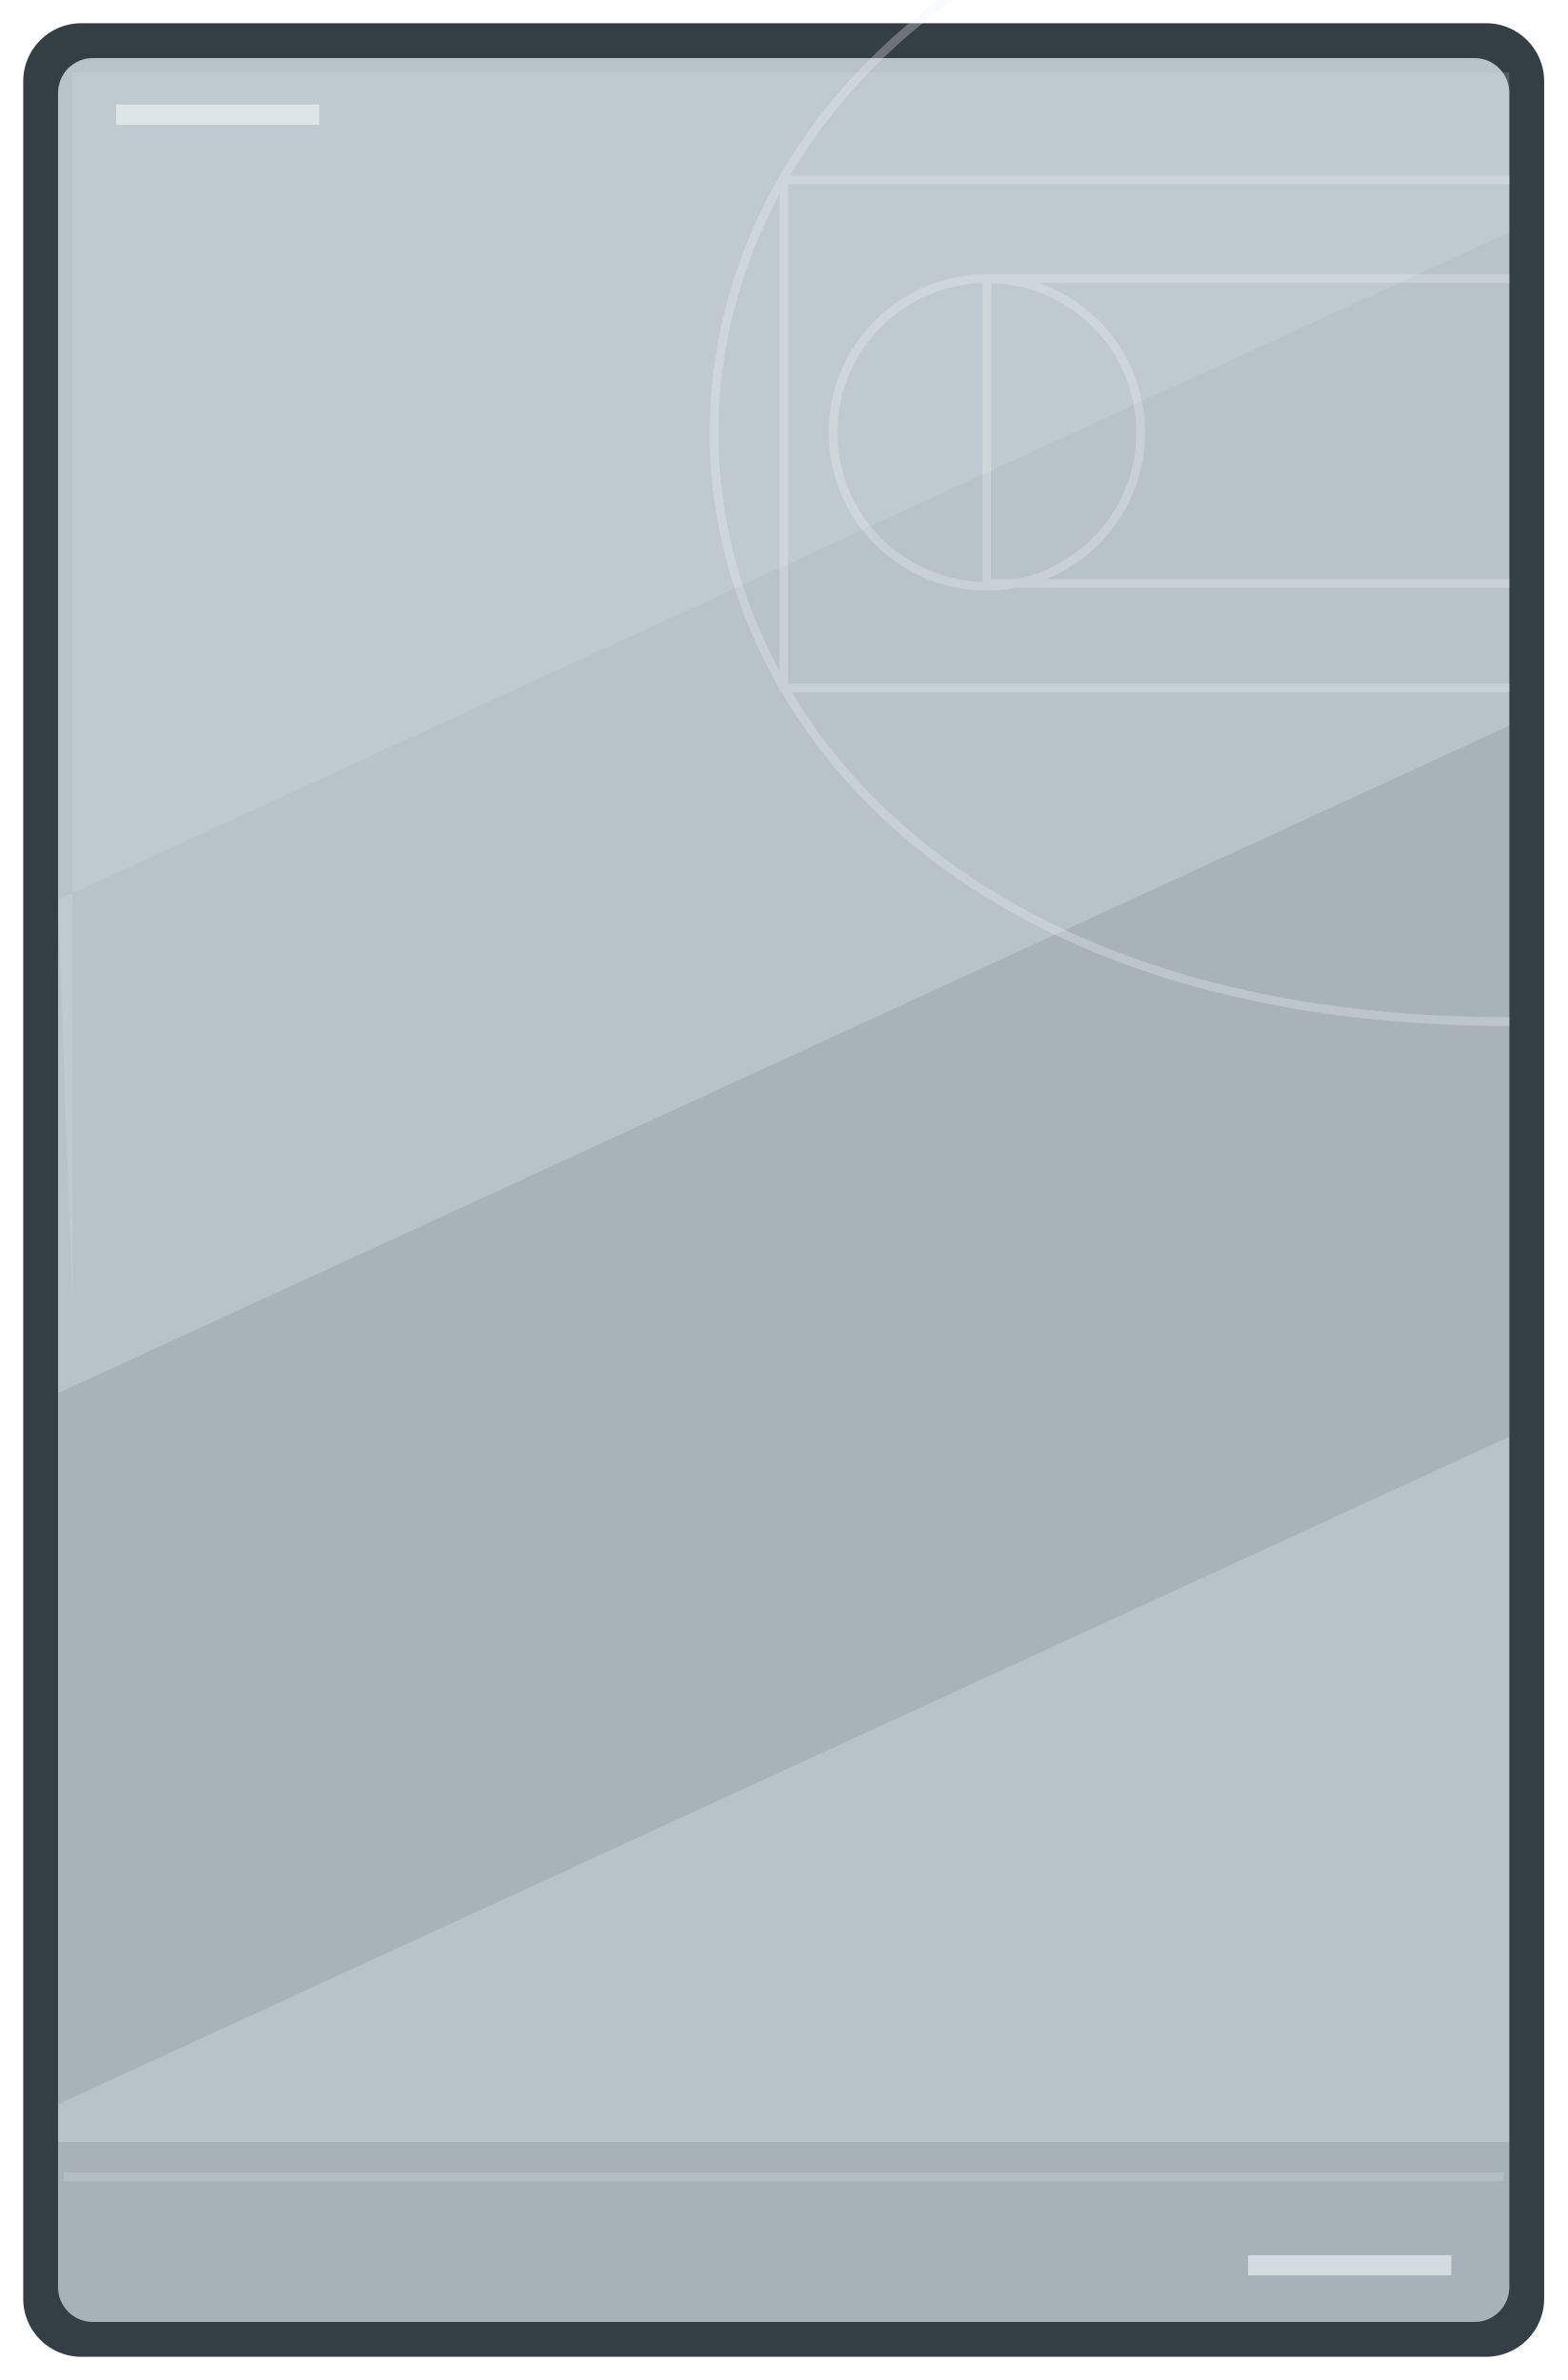
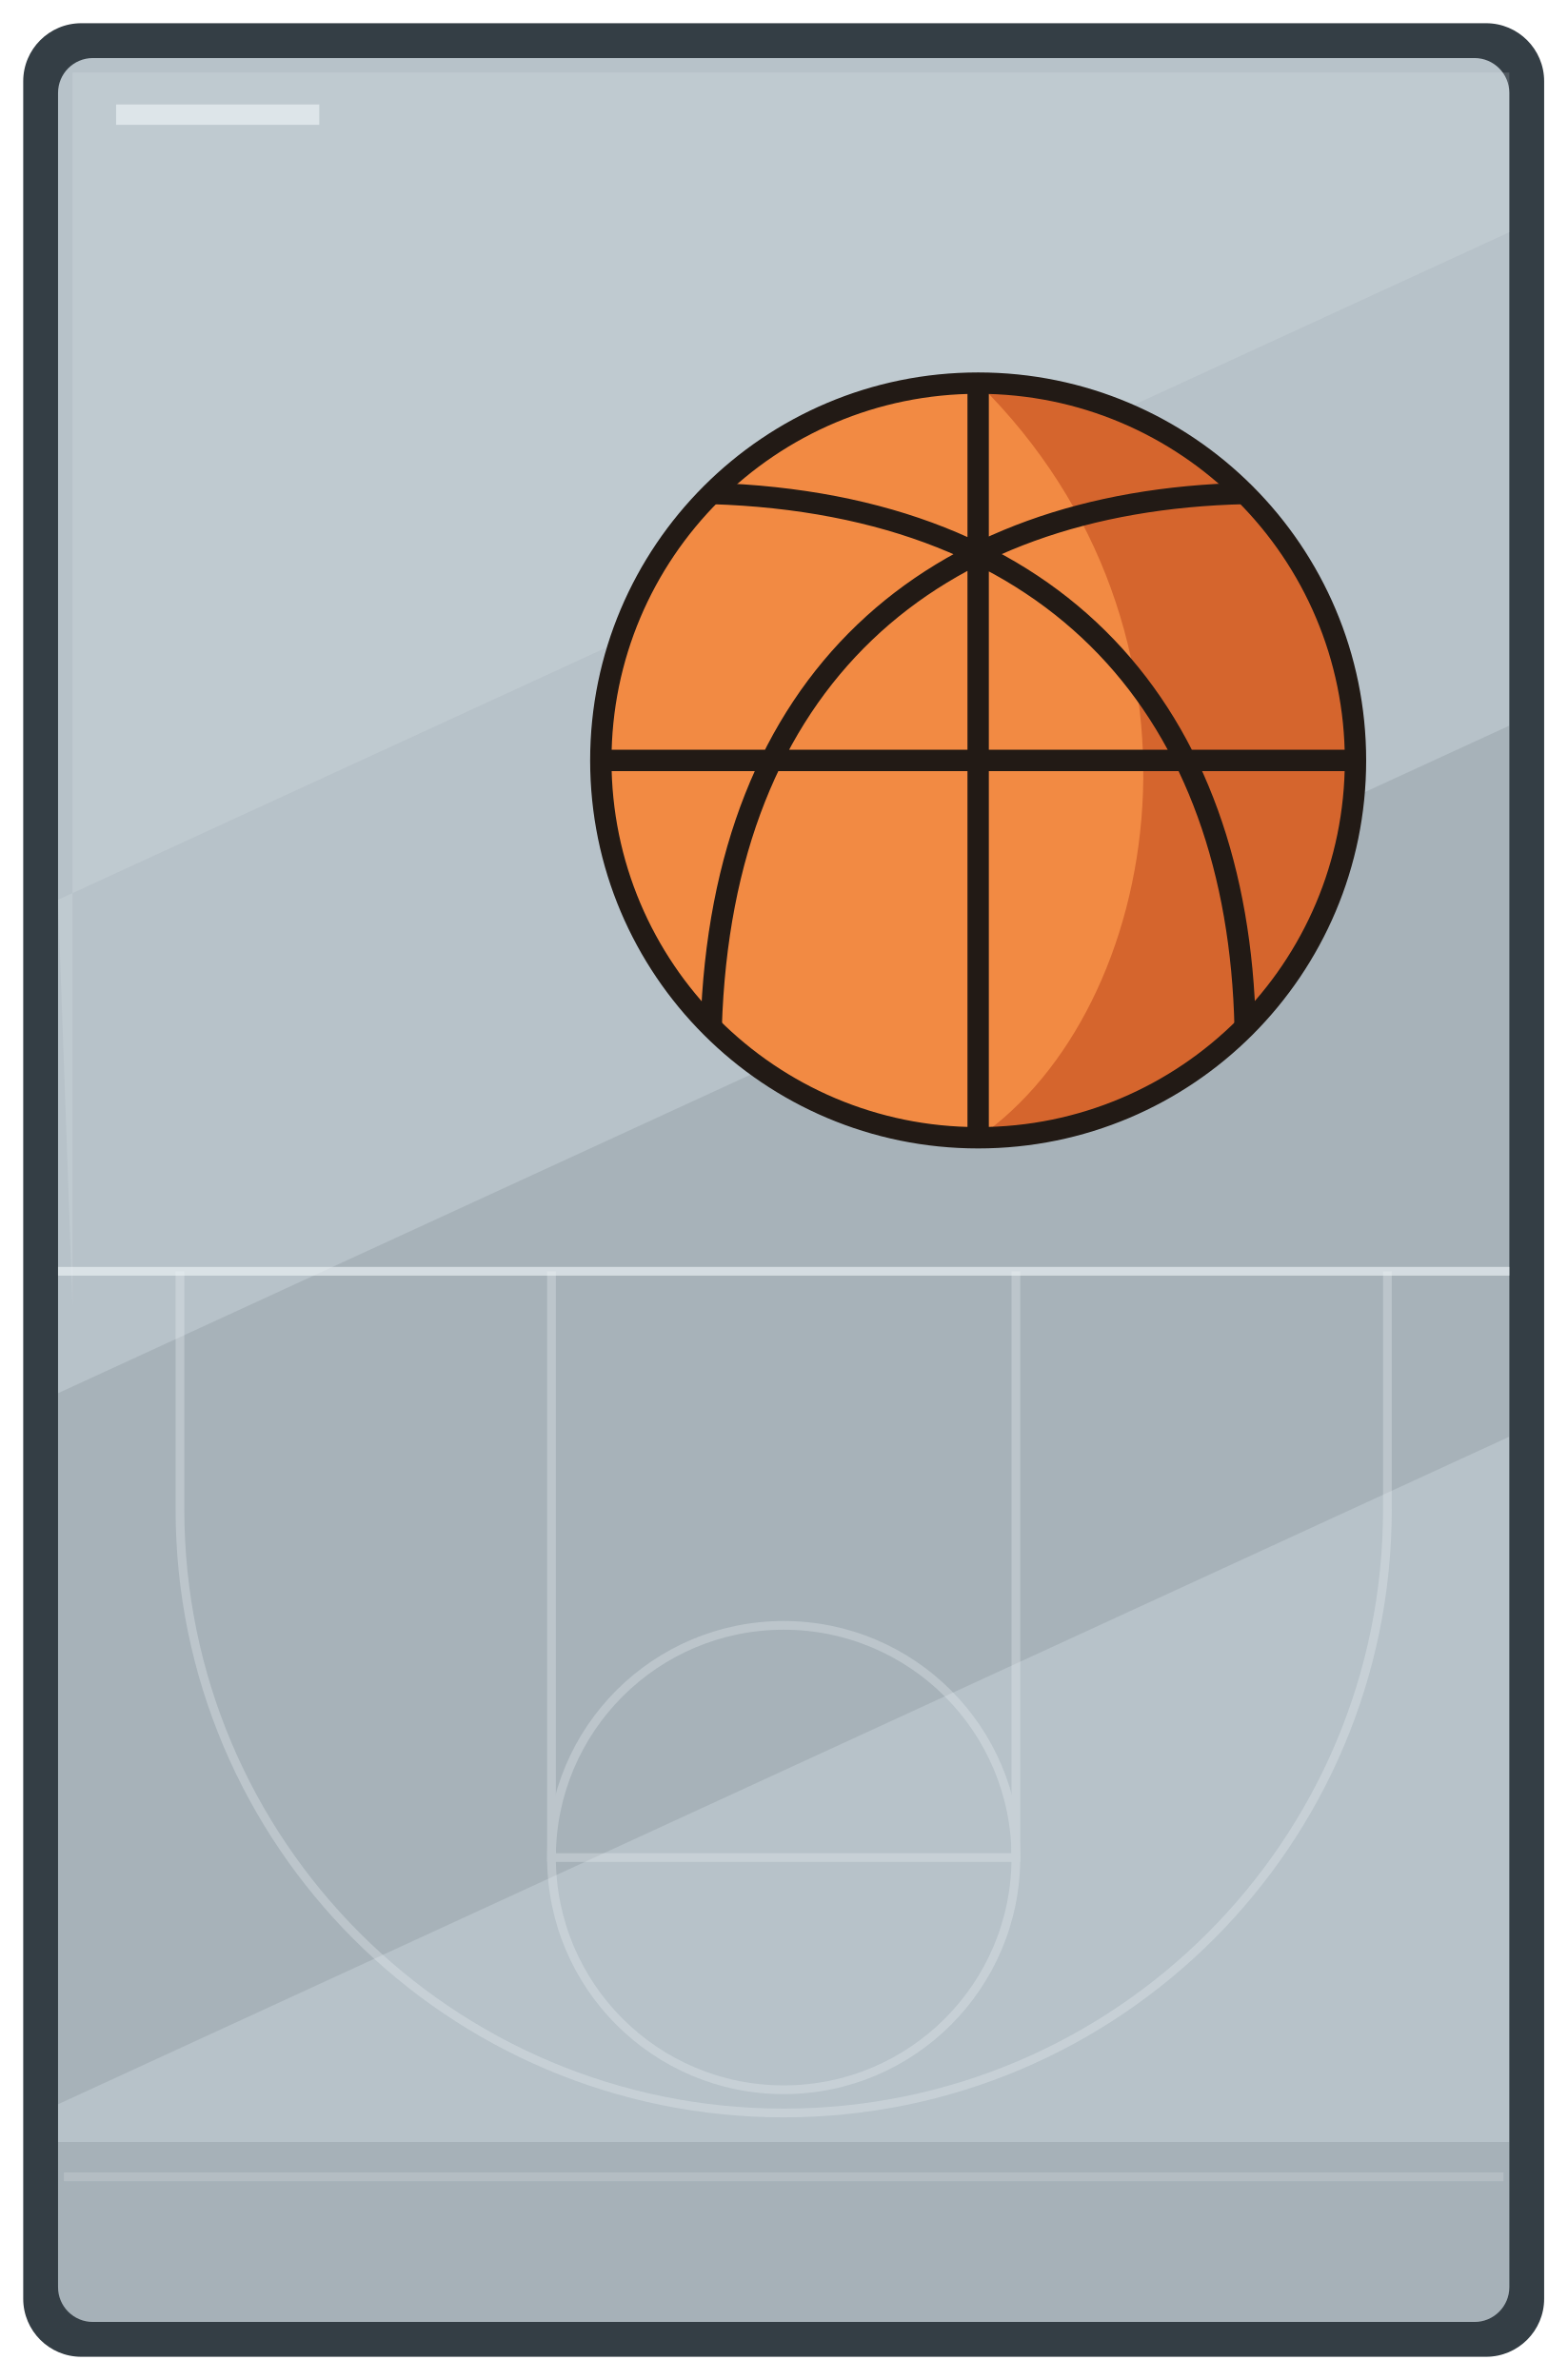
<svg xmlns="http://www.w3.org/2000/svg" width="540" height="820" viewBox="0 0 540 820">
  <rect x="8" y="8" width="524" height="804" rx="20" fill="#343e45" />
  <rect x="20" y="20" width="500" height="780" rx="12" fill="#b7c2c9" />
  <path d="M20 310 520 80V25H25V450Z" fill="#edf3f6" opacity=".16" />
  <path d="m20 480 500-230v245L20 725Z" fill="#343e45" opacity=".12" />
  <g fill="none" stroke="#edf3f6" stroke-width="3" opacity=".3">
-     <path d="M520 62H270v175h250M520 96H340v105h180" />
-     <circle cx="340" cy="149" r="53" />
-     <path d="M520 352c-191 0-274-107-274-203S329-54 520-54" />
+     <path d="M190 438V640H350V438" />
+     <circle cx="270" cy="640" r="80" />
+     <path d="M62 438V520A208 208 0 0 0 478 520V438" />
    <path d="M22 750h496" />
  </g>
+   <path d="M20 438h500" stroke="#edf3f6" stroke-width="3" opacity=".65" />
+   <g transform="translate(189.8302 114.8302) scale(1.226415)">
+     <circle cx="120" cy="120" r="106" fill="#f28a43" />
+     <path d="M120 14a106 106 0 0 1 0 212c52-36 71-142 0-212Z" fill="#d5652d" />
+     <g fill="none" stroke="#221a15" stroke-width="6">
+       <circle cx="120" cy="120" r="106" />
+       <path d="M14 120h212M120 14v212M45 45c98 3 148 62 150 150M45 195c3-98 62-148 150-150" />
+     </g>
+   </g>
  <path d="M20 738h500v50a12 12 0 0 1-12 12H32a12 12 0 0 1-12-12Z" fill="#343e45" opacity=".13" />
-   <path d="M40 36h70v7H40ZM430 777h70v7h-70Z" fill="#edf3f6" opacity=".65" />
+   <path d="M40 36h70v7H40Z" fill="#edf3f6" opacity=".65" />
</svg>
